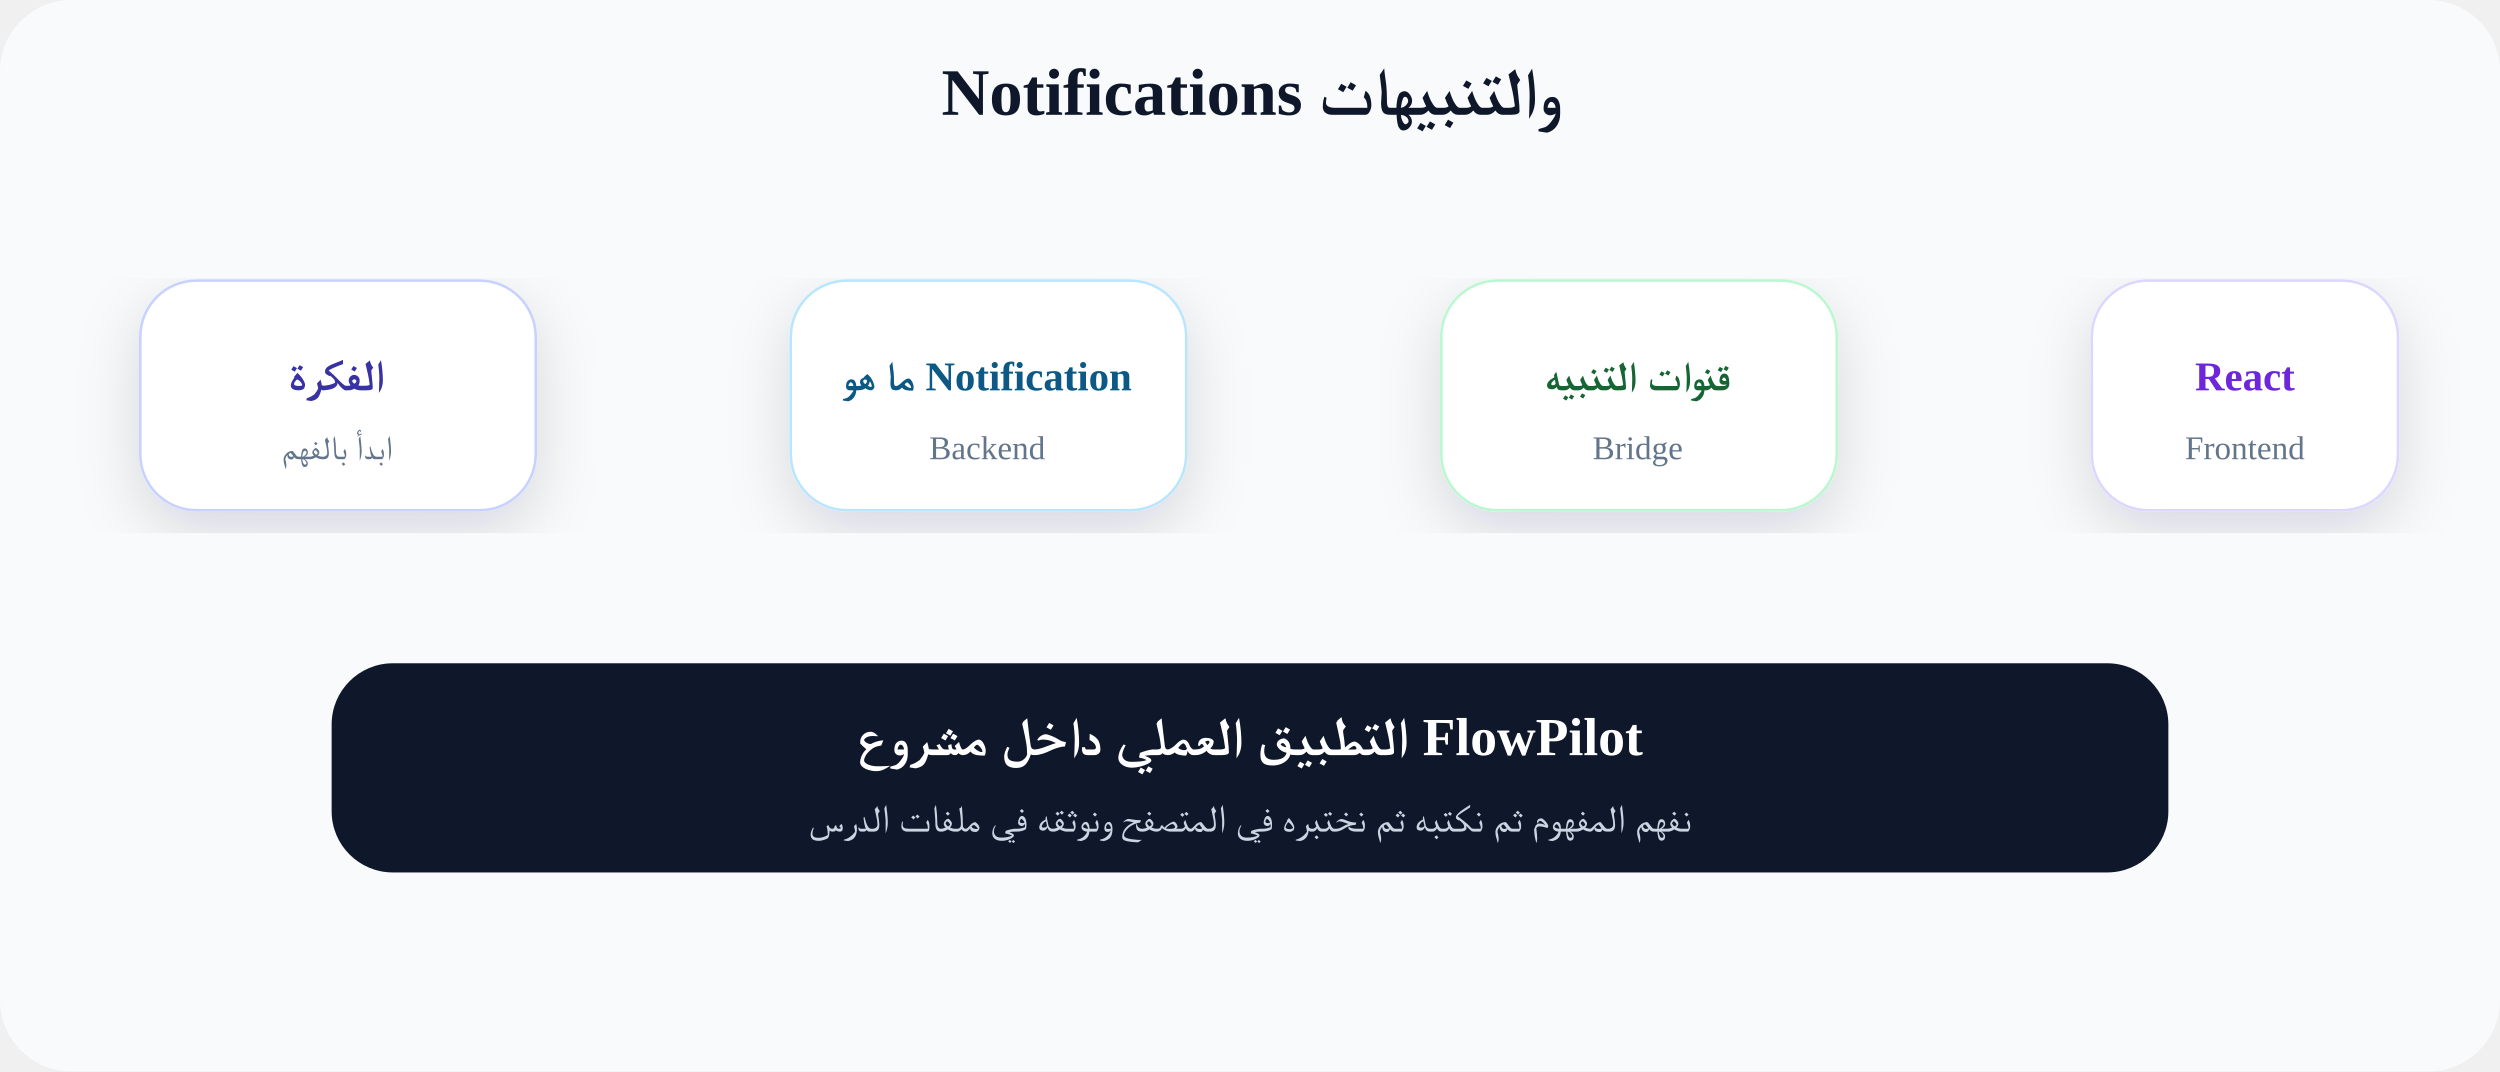
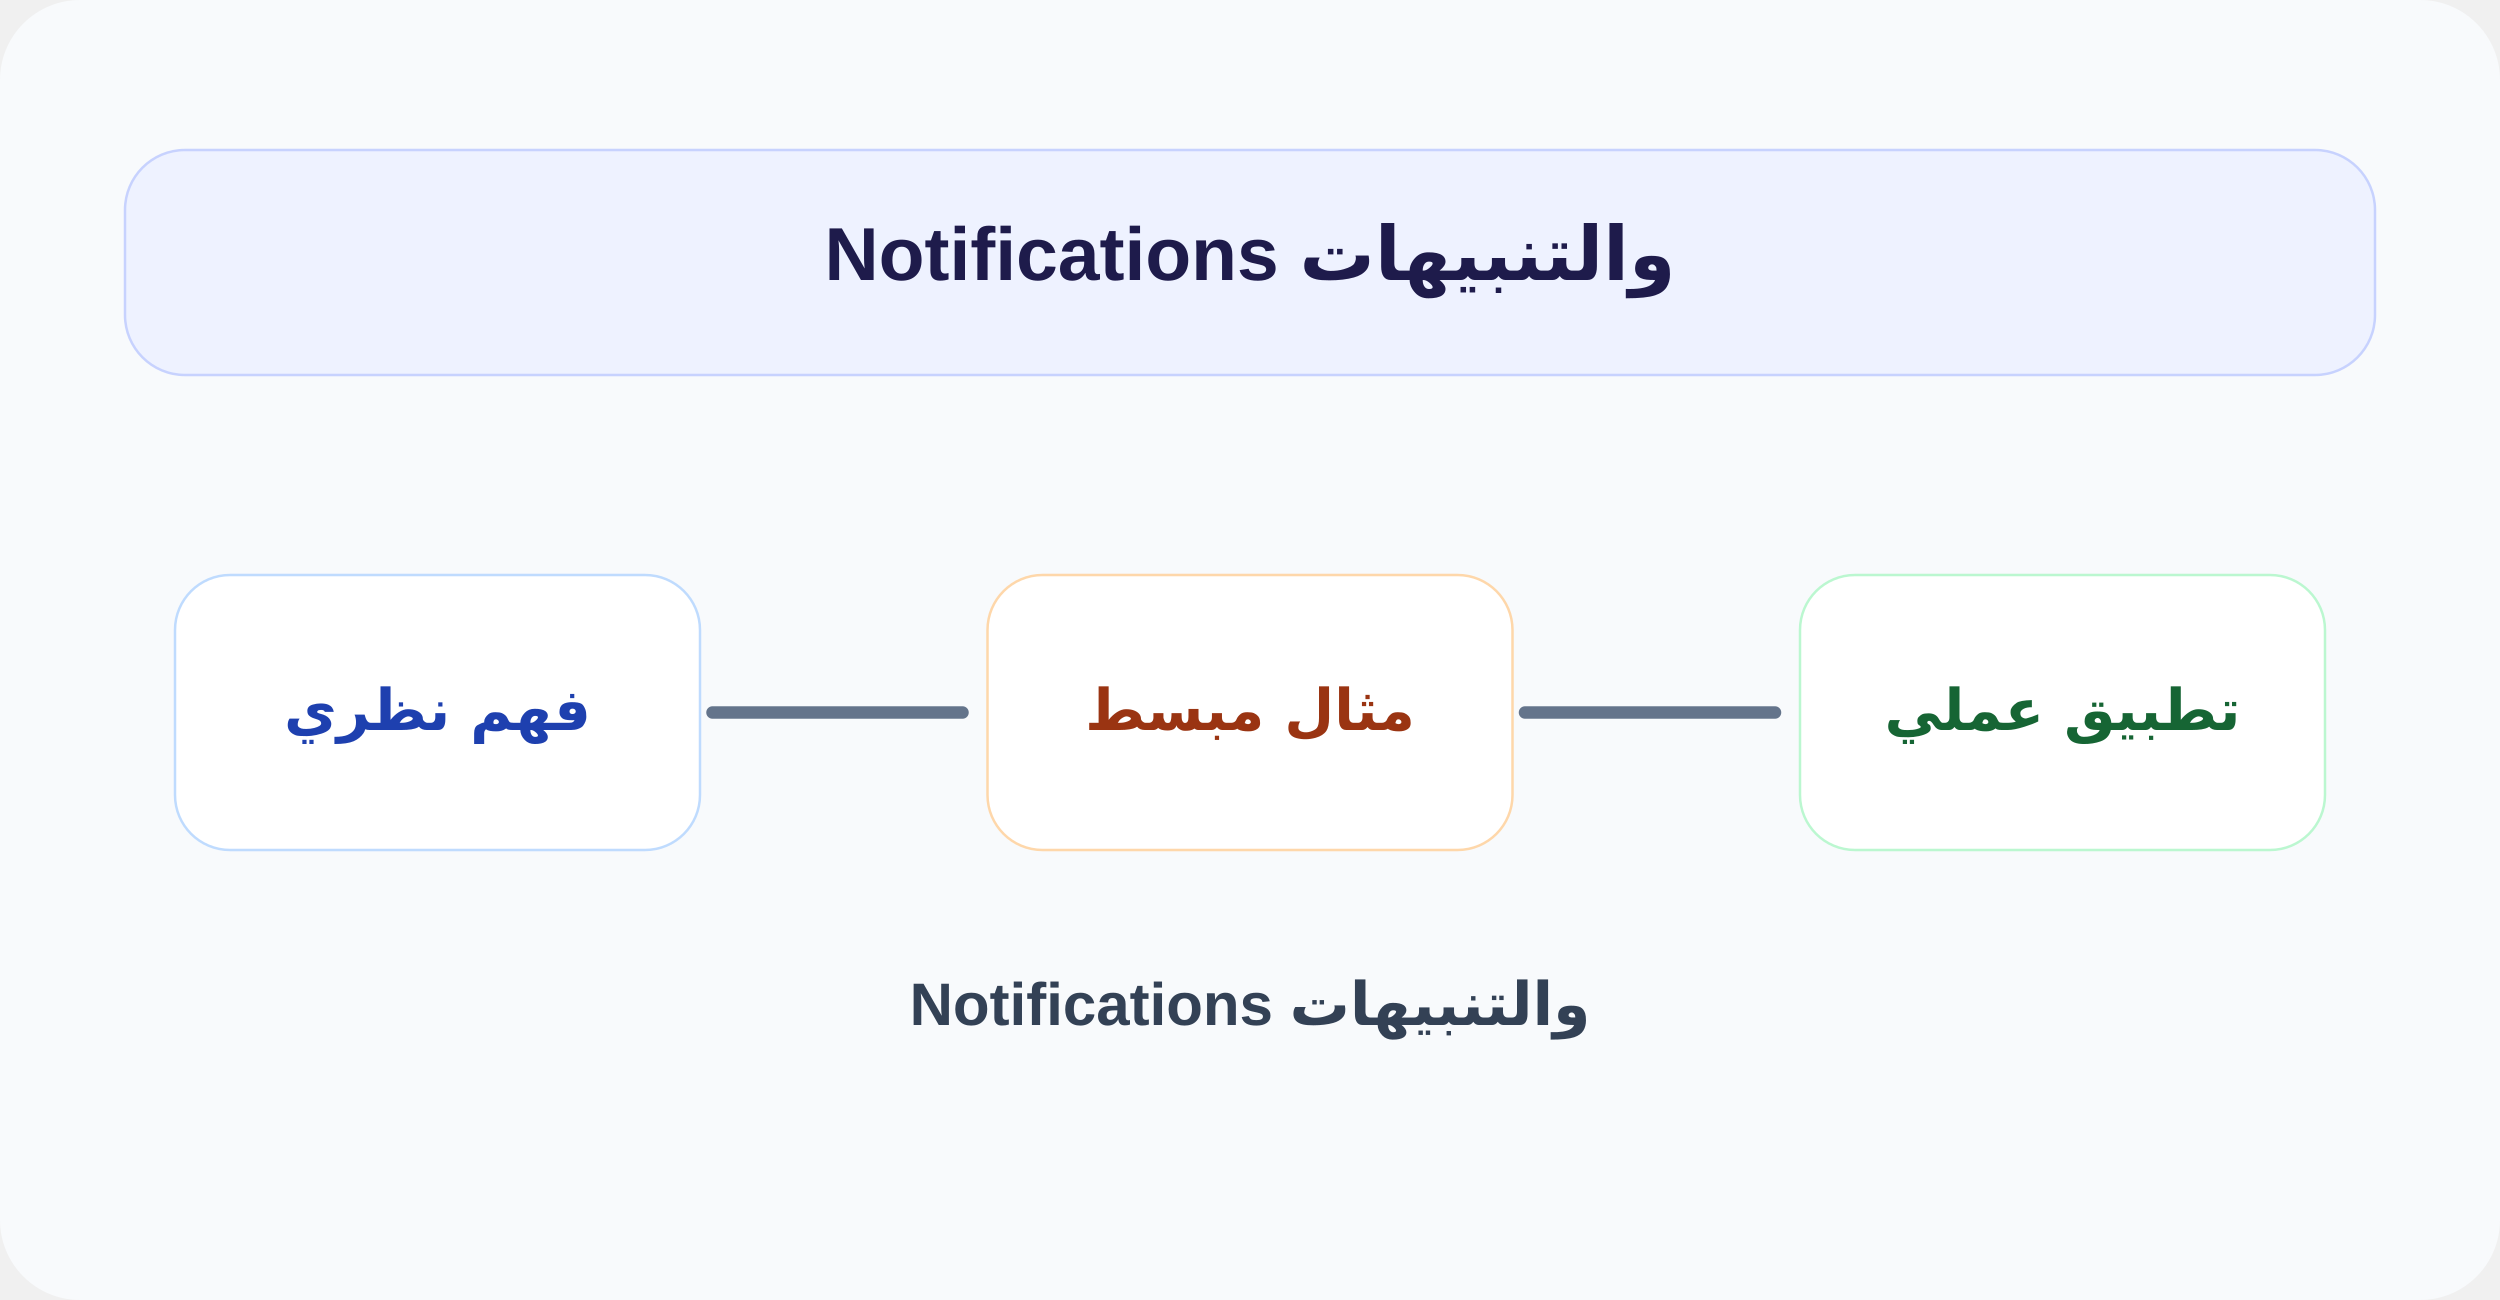
- <svg xmlns="http://www.w3.org/2000/svg" width="980" height="420" viewBox="0 0 980 420" role="img" aria-label="مخطط Notifications والتنبيهات">
-   <defs>
-     <linearGradient id="g" x1="0" x2="1">
-       <stop offset="0" stop-color="#4f46e5" />
-       <stop offset="1" stop-color="#06b6d4" />
-     </linearGradient>
-     <filter id="s">
-       <feDropShadow dx="0" dy="8" stdDeviation="12" flood-color="#0f172a" flood-opacity=".14" />
-     </filter>
-   </defs>
-   <rect width="980" height="420" rx="28" fill="#f8fafc" />
-   <text x="490" y="45" text-anchor="middle" font-size="26" font-weight="800" fill="#0f172a">Notifications والتنبيهات</text>
-   <g filter="url(#s)">
-     <rect x="55" y="110" width="155" height="90" rx="22" fill="white" stroke="#c7d2fe" />
-     <text x="132" y="153" text-anchor="middle" font-size="17" font-weight="800" fill="#3730a3">الفكرة</text>
-     <text x="132" y="180" text-anchor="middle" font-size="13" fill="#64748b">ابدأ بالفهم</text>
-     <path d="M220 155 H300" stroke="url(#g)" stroke-width="5" marker-end="url(#arrow)" />
-     <rect x="310" y="110" width="155" height="90" rx="22" fill="white" stroke="#bae6fd" />
-     <text x="387" y="153" text-anchor="middle" font-size="16" font-weight="800" fill="#075985">ما هو Notification</text>
-     <text x="387" y="180" text-anchor="middle" font-size="13" fill="#64748b">Backend</text>
-     <path d="M475 155 H555" stroke="url(#g)" stroke-width="5" />
-     <rect x="565" y="110" width="155" height="90" rx="22" fill="white" stroke="#bbf7d0" />
-     <text x="642" y="153" text-anchor="middle" font-size="16" font-weight="800" fill="#166534">قنوات التنبيه</text>
-     <text x="642" y="180" text-anchor="middle" font-size="13" fill="#64748b">Bridge</text>
-     <path d="M730 155 H810" stroke="url(#g)" stroke-width="5" />
-     <rect x="820" y="110" width="120" height="90" rx="22" fill="white" stroke="#ddd6fe" />
-     <text x="880" y="153" text-anchor="middle" font-size="16" font-weight="800" fill="#6d28d9">React</text>
-     <text x="880" y="180" text-anchor="middle" font-size="13" fill="#64748b">Frontend</text>
+ <svg xmlns="http://www.w3.org/2000/svg" width="1000" height="520" viewBox="0 0 1000 520">
+   <rect width="1000" height="520" rx="32" fill="#f8fafc" />
+   <rect x="50" y="60" width="900" height="90" rx="24" fill="#eef2ff" stroke="#c7d2fe" />
+   <text x="500" y="112" text-anchor="middle" font-size="30" font-weight="900" fill="#1e1b4b" font-family="Arial">Notifications والتنبيهات</text>
+   <g font-family="Arial" font-size="23" font-weight="800">
+     <rect x="70" y="230" width="210" height="110" rx="22" fill="#fff" stroke="#bfdbfe" />
+     <text x="175" y="292" text-anchor="middle" fill="#1e40af">فهم نظري</text>
+     <rect x="395" y="230" width="210" height="110" rx="22" fill="#fff" stroke="#fed7aa" />
+     <text x="500" y="292" text-anchor="middle" fill="#9a3412">مثال مبسط</text>
+     <rect x="720" y="230" width="210" height="110" rx="22" fill="#fff" stroke="#bbf7d0" />
+     <text x="825" y="292" text-anchor="middle" fill="#166534">تطبيق عملي</text>
  </g>
-   <rect x="130" y="260" width="720" height="82" rx="24" fill="#0f172a" />
-   <text x="490" y="296" text-anchor="middle" font-size="21" font-weight="900" fill="white">التطبيق العملي داخل مشروع FlowPilot</text>
-   <text x="490" y="326" text-anchor="middle" font-size="15" fill="#cbd5e1">نفهم المفهوم ثم نكتبه ثم نختبره في المتصفح ونوثقه في ملفات الدرس</text>
+   <path d="M285 285 H385" stroke="#64748b" stroke-width="5" stroke-linecap="round" />
+   <path d="M610 285 H710" stroke="#64748b" stroke-width="5" stroke-linecap="round" />
+   <text x="500" y="410" text-anchor="middle" font-size="24" font-weight="800" fill="#334155" font-family="Arial">Notifications والتنبيهات</text>
</svg>
